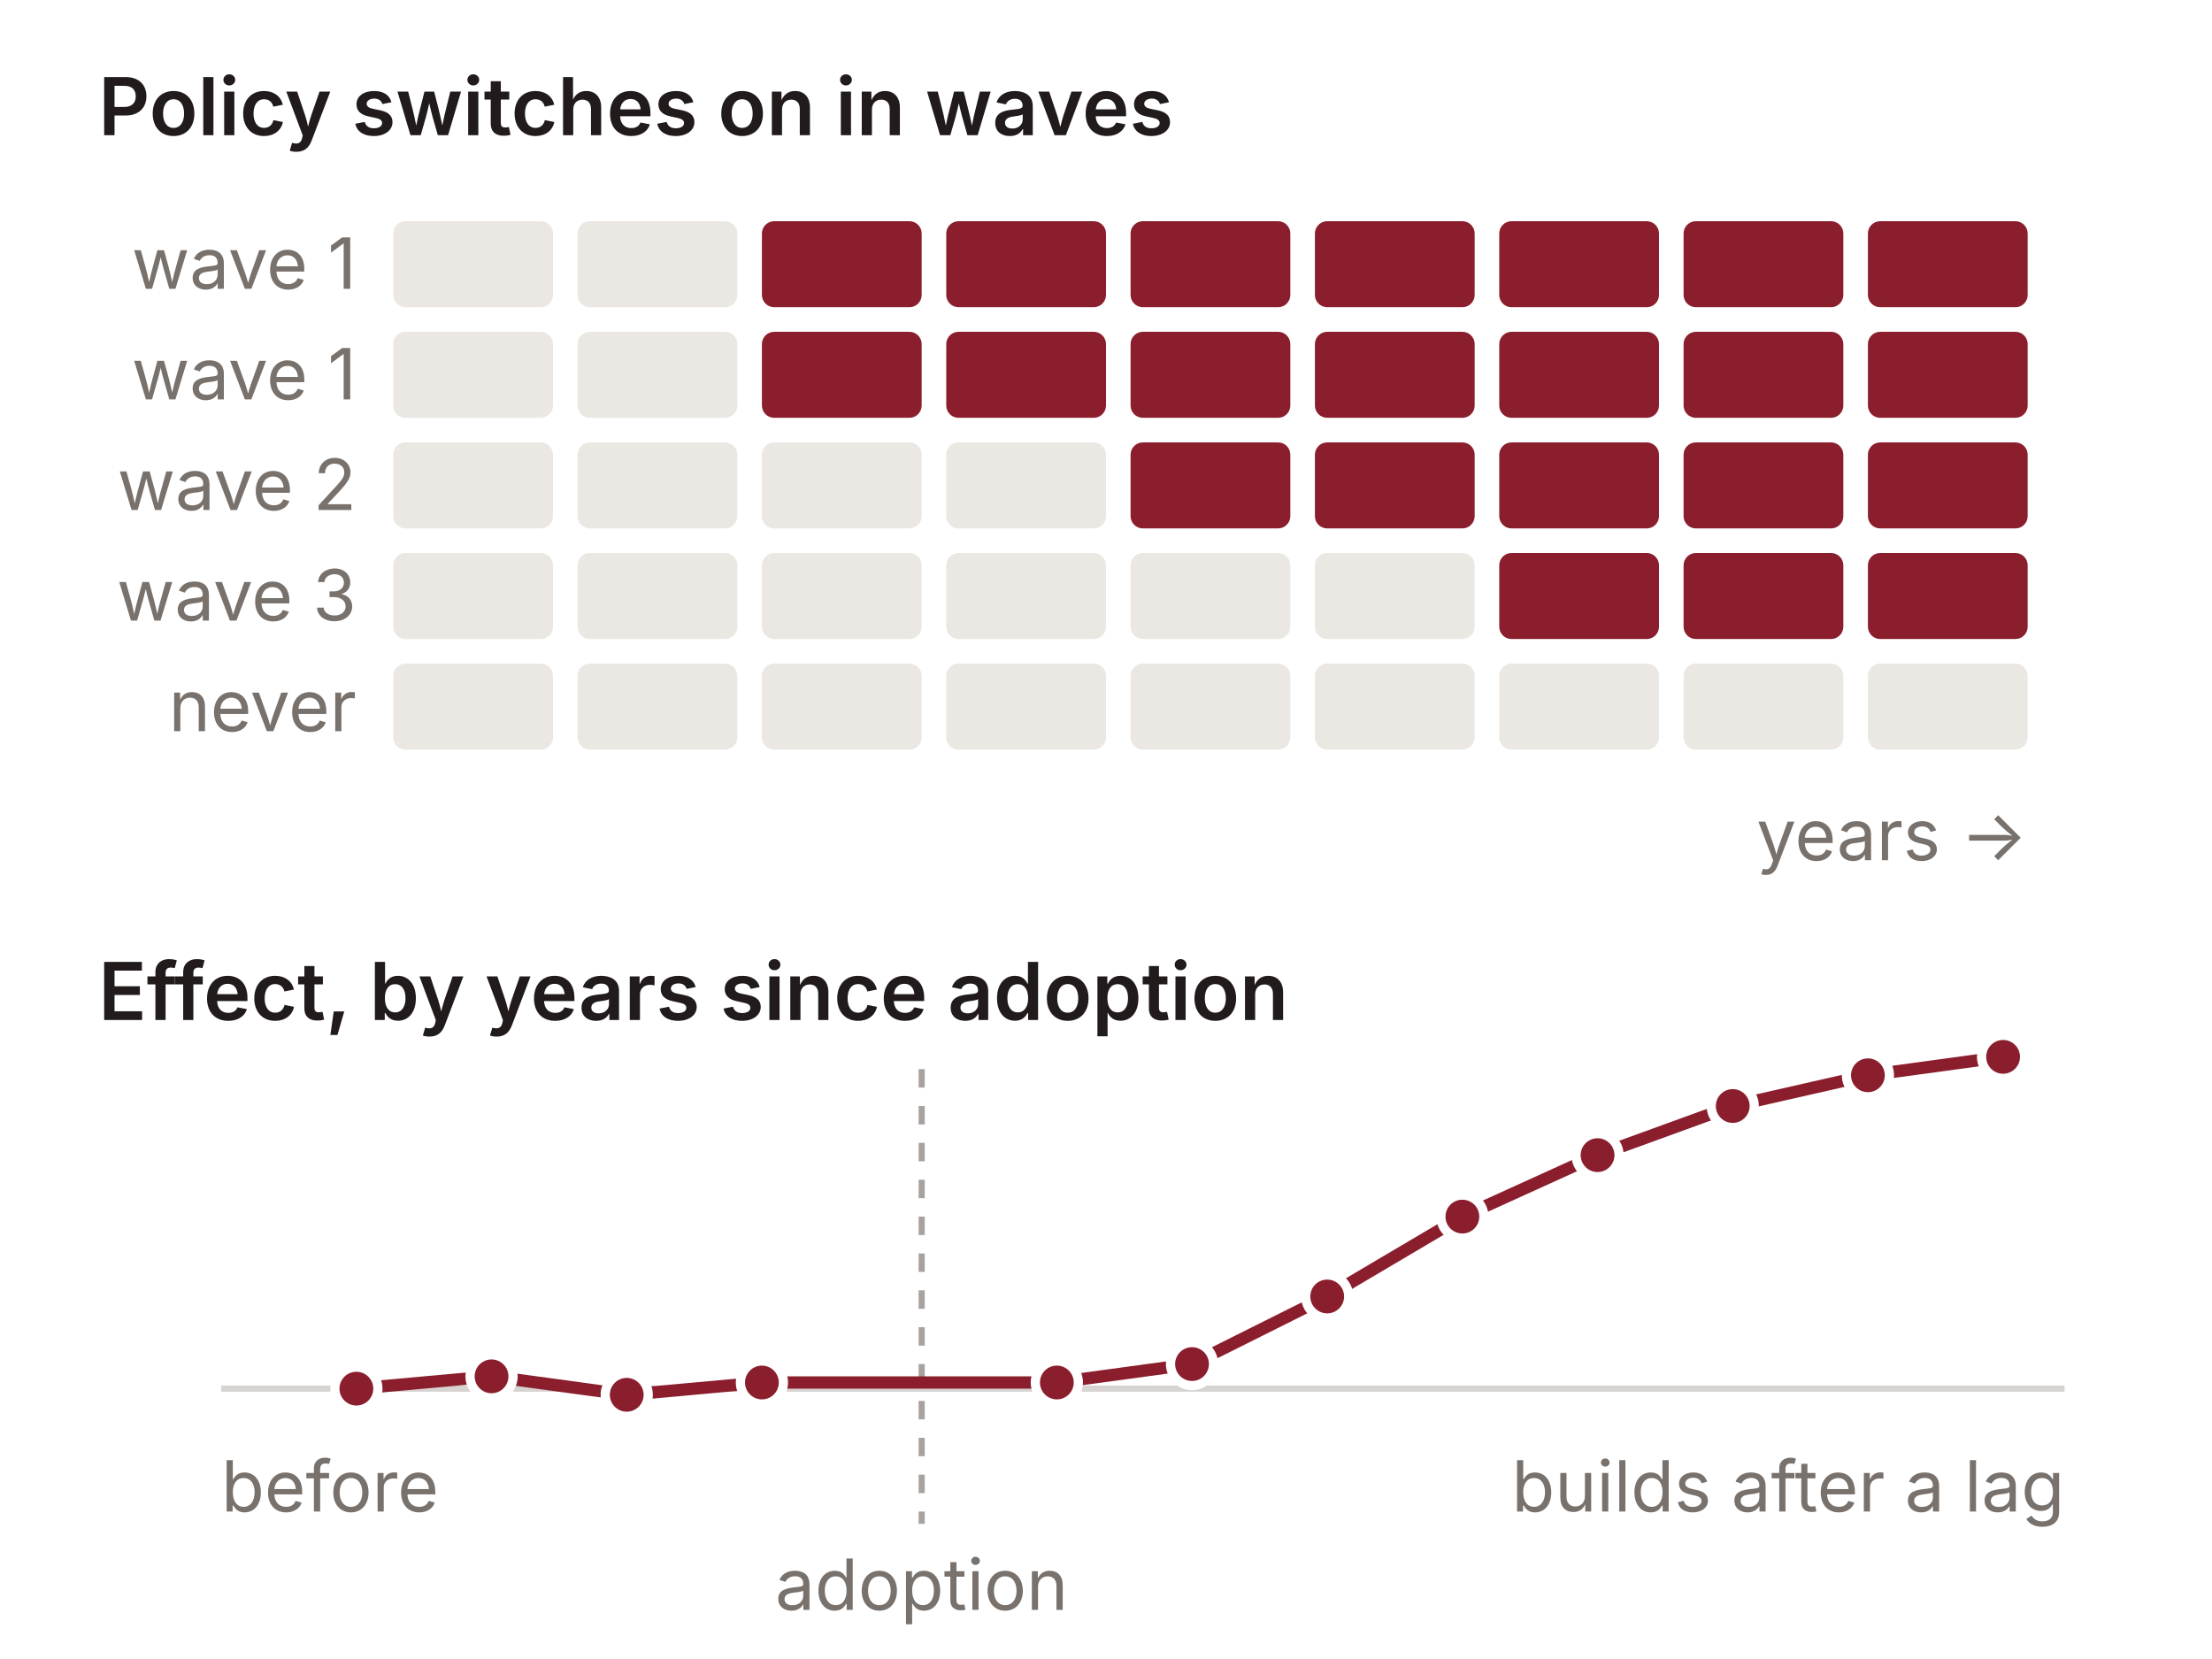
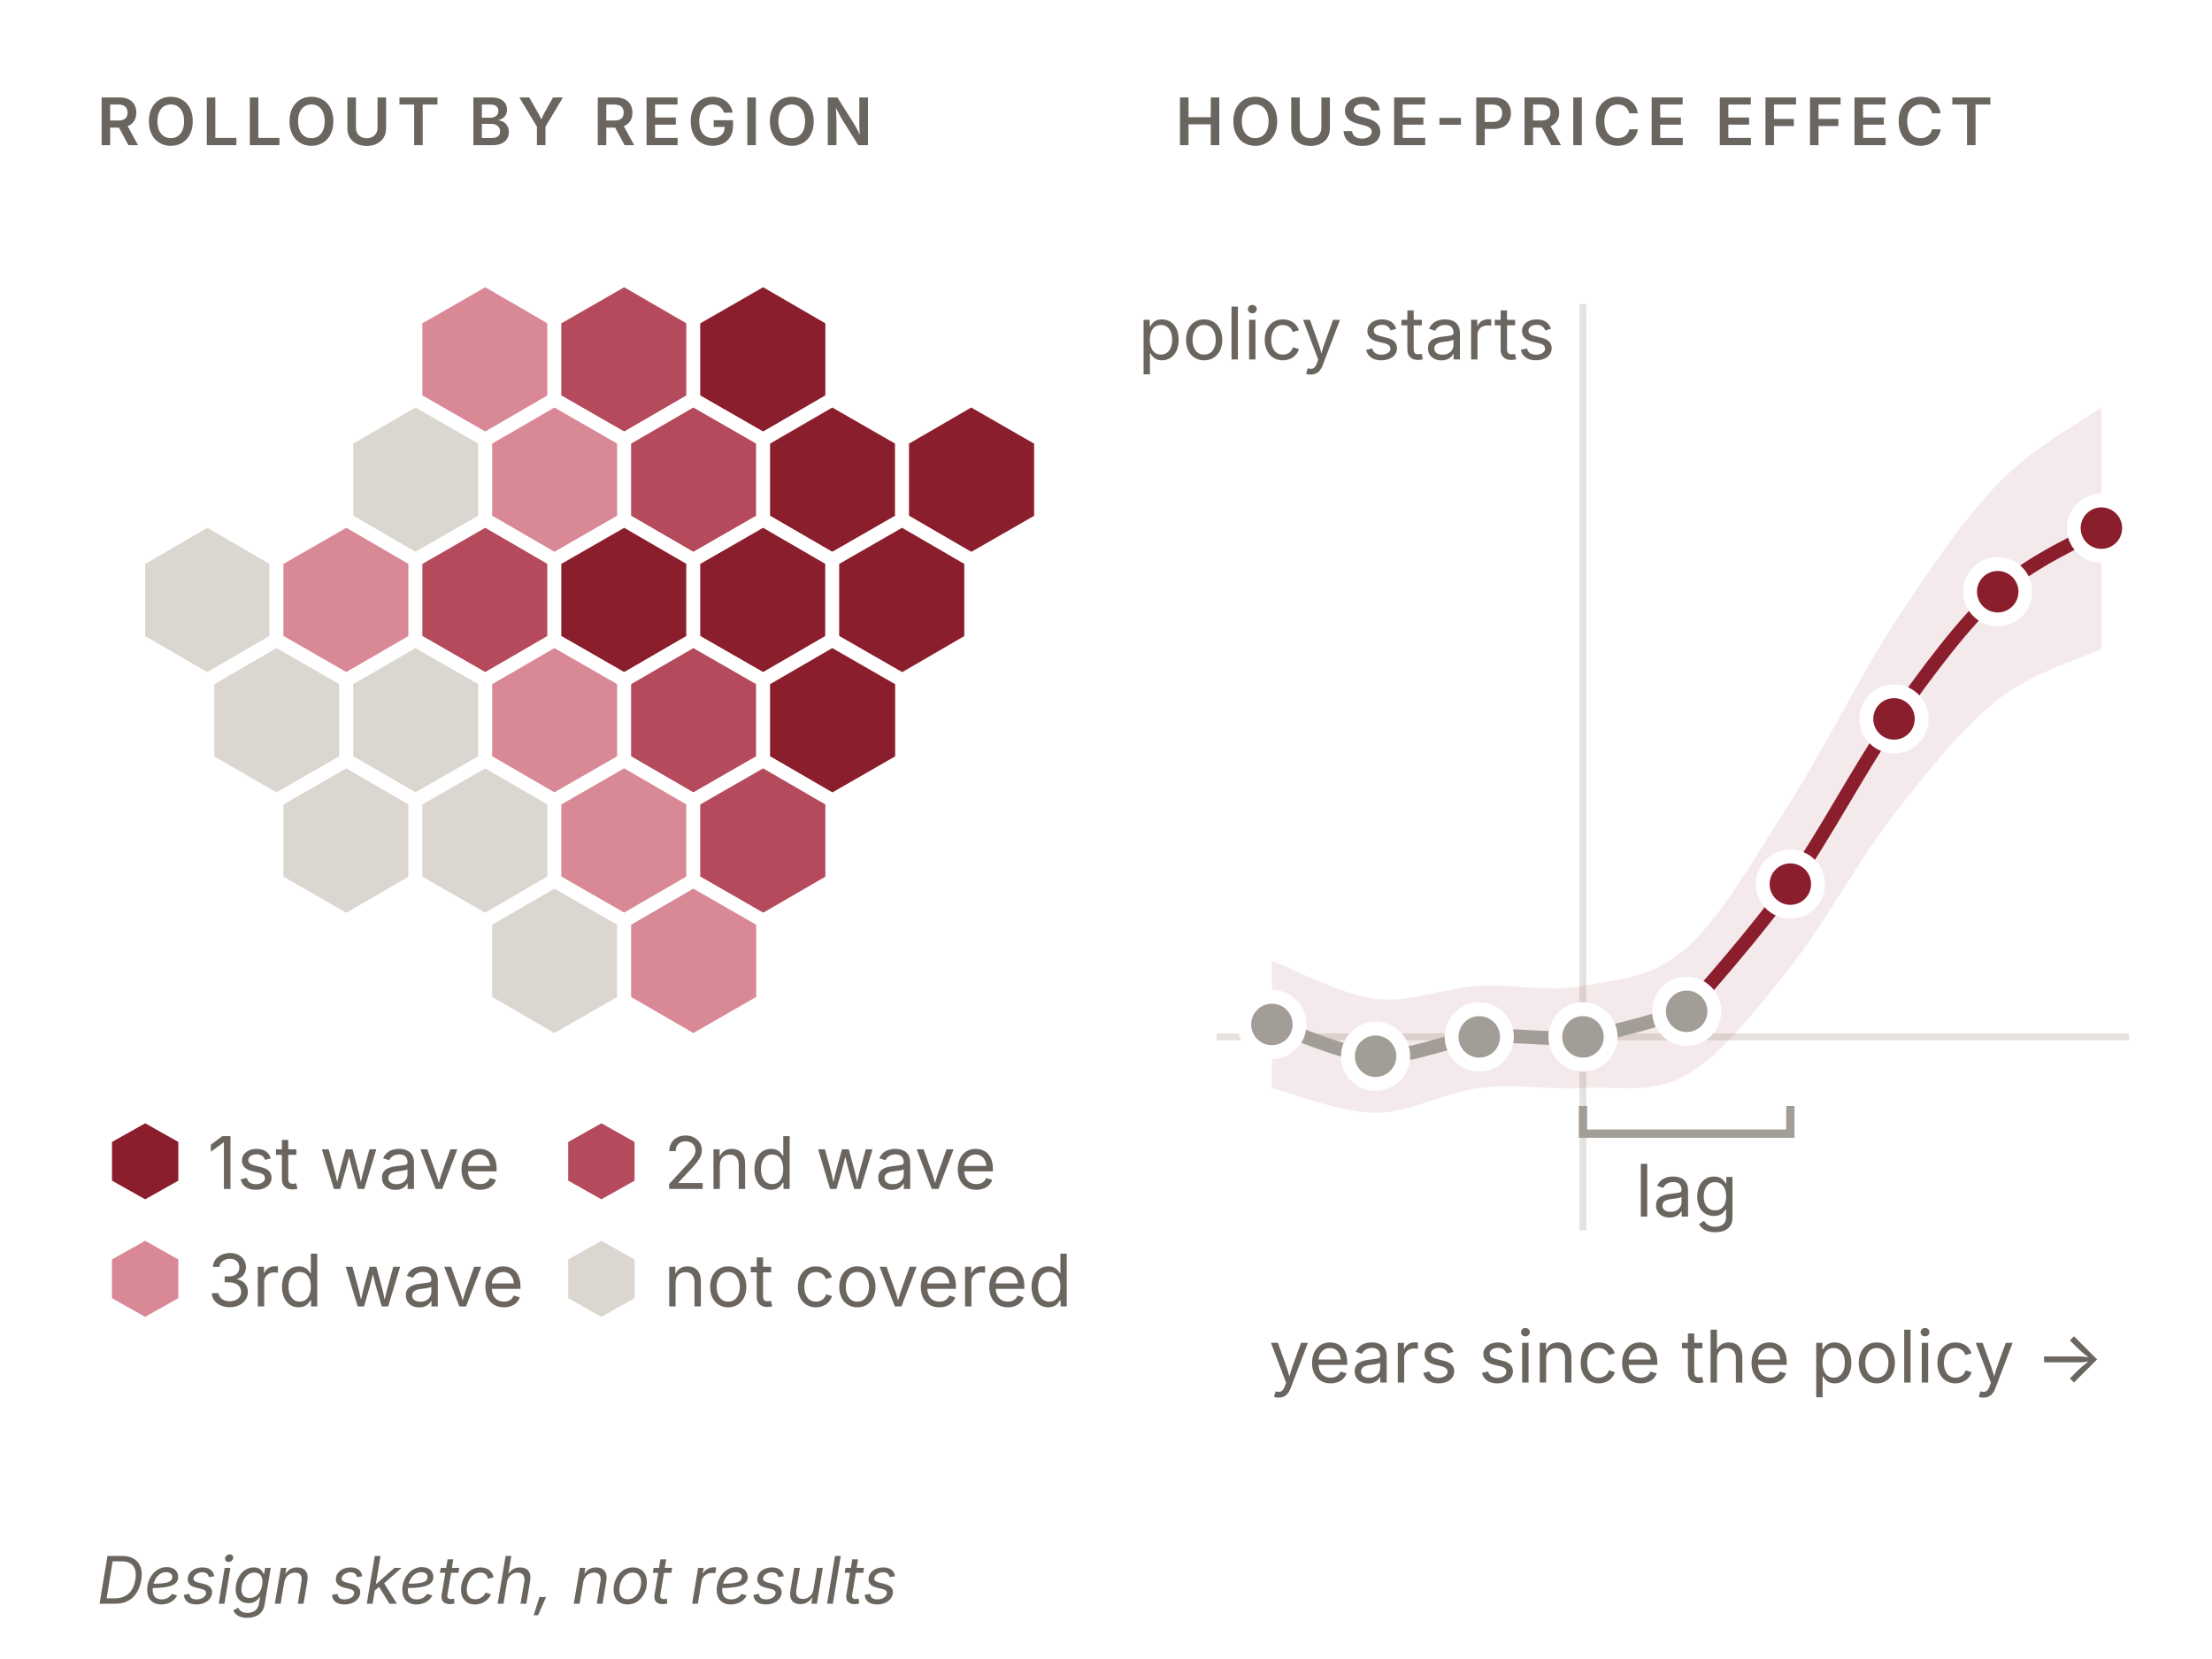
- <svg xmlns="http://www.w3.org/2000/svg" viewBox="0 0 360 270" role="img" aria-labelledby="t d">
+ <svg xmlns="http://www.w3.org/2000/svg" viewBox="0 0 320 240" role="img" aria-labelledby="t d">
  <style>
-     .h{font:600 13px Inter,Helvetica,Arial,sans-serif;fill:#211b1c}
-     .m{font:400 11.5px Inter,Helvetica,Arial,sans-serif;fill:#78716c}
-     .on{fill:#8b1e2d}.off{fill:#ebe7e3}
+     text{font-family:Inter,-apple-system,'Segoe UI',Helvetica,Arial,sans-serif}
+     .hd{font-size:9.5px;font-weight:600;letter-spacing:.09em;fill:#6b6560}
+     .lb{font-size:11.5px;font-weight:500;fill:#211b1c}
+     .sm{font-size:10.5px;fill:#57534e}
+     .mu{font-size:10.5px;fill:#6b6560}
+     .cs{font-size:10px;font-weight:500;fill:#57534e}
+     .ft{font-size:9.5px;font-style:italic;fill:#6b6560}
  </style>
-   <rect width="360" height="270" fill="#ffffff" />
-   <text class="h" x="16" y="22">Policy switches on in waves</text>
-   <g id="grid">
-     <text class="m" x="58" y="47" text-anchor="end">wave 1</text>
-     <text class="m" x="58" y="65" text-anchor="end">wave 1</text>
-     <text class="m" x="58" y="83" text-anchor="end">wave 2</text>
-     <text class="m" x="58" y="101" text-anchor="end">wave 3</text>
-     <text class="m" x="58" y="119" text-anchor="end">never</text>
-   </g>
-   <g id="cells">
-     <rect class="off" x="64" y="36" width="26" height="14" rx="2" />
-     <rect class="off" x="94" y="36" width="26" height="14" rx="2" />
-     <rect class="on" x="124" y="36" width="26" height="14" rx="2" />
-     <rect class="on" x="154" y="36" width="26" height="14" rx="2" />
-     <rect class="on" x="184" y="36" width="26" height="14" rx="2" />
-     <rect class="on" x="214" y="36" width="26" height="14" rx="2" />
-     <rect class="on" x="244" y="36" width="26" height="14" rx="2" />
-     <rect class="on" x="274" y="36" width="26" height="14" rx="2" />
-     <rect class="on" x="304" y="36" width="26" height="14" rx="2" />
-     <rect class="off" x="64" y="54" width="26" height="14" rx="2" />
-     <rect class="off" x="94" y="54" width="26" height="14" rx="2" />
-     <rect class="on" x="124" y="54" width="26" height="14" rx="2" />
-     <rect class="on" x="154" y="54" width="26" height="14" rx="2" />
-     <rect class="on" x="184" y="54" width="26" height="14" rx="2" />
-     <rect class="on" x="214" y="54" width="26" height="14" rx="2" />
-     <rect class="on" x="244" y="54" width="26" height="14" rx="2" />
-     <rect class="on" x="274" y="54" width="26" height="14" rx="2" />
-     <rect class="on" x="304" y="54" width="26" height="14" rx="2" />
-     <rect class="off" x="64" y="72" width="26" height="14" rx="2" />
-     <rect class="off" x="94" y="72" width="26" height="14" rx="2" />
-     <rect class="off" x="124" y="72" width="26" height="14" rx="2" />
-     <rect class="off" x="154" y="72" width="26" height="14" rx="2" />
-     <rect class="on" x="184" y="72" width="26" height="14" rx="2" />
-     <rect class="on" x="214" y="72" width="26" height="14" rx="2" />
-     <rect class="on" x="244" y="72" width="26" height="14" rx="2" />
-     <rect class="on" x="274" y="72" width="26" height="14" rx="2" />
-     <rect class="on" x="304" y="72" width="26" height="14" rx="2" />
-     <rect class="off" x="64" y="90" width="26" height="14" rx="2" />
-     <rect class="off" x="94" y="90" width="26" height="14" rx="2" />
-     <rect class="off" x="124" y="90" width="26" height="14" rx="2" />
-     <rect class="off" x="154" y="90" width="26" height="14" rx="2" />
-     <rect class="off" x="184" y="90" width="26" height="14" rx="2" />
-     <rect class="off" x="214" y="90" width="26" height="14" rx="2" />
-     <rect class="on" x="244" y="90" width="26" height="14" rx="2" />
-     <rect class="on" x="274" y="90" width="26" height="14" rx="2" />
-     <rect class="on" x="304" y="90" width="26" height="14" rx="2" />
-     <rect class="off" x="64" y="108" width="26" height="14" rx="2" />
-     <rect class="off" x="94" y="108" width="26" height="14" rx="2" />
-     <rect class="off" x="124" y="108" width="26" height="14" rx="2" />
-     <rect class="off" x="154" y="108" width="26" height="14" rx="2" />
-     <rect class="off" x="184" y="108" width="26" height="14" rx="2" />
-     <rect class="off" x="214" y="108" width="26" height="14" rx="2" />
-     <rect class="off" x="244" y="108" width="26" height="14" rx="2" />
-     <rect class="off" x="274" y="108" width="26" height="14" rx="2" />
-     <rect class="off" x="304" y="108" width="26" height="14" rx="2" />
-   </g>
-   <text class="m" x="330" y="140" text-anchor="end">years →</text>
-   <line x1="36" y1="226" x2="336" y2="226" stroke="#d6d3d1" stroke-width="1" />
-   <line x1="150" y1="174" x2="150" y2="248" stroke="#a8a29e" stroke-width="1" stroke-dasharray="3 3" />
-   <text class="h" x="16" y="166">Effect, by years since adoption</text>
-   <polyline fill="none" stroke="#8b1e2d" stroke-width="2" stroke-linejoin="round" stroke-linecap="round" points="58,226 80,224 102,227 124,225 172,225 194,222 216,211 238,198 260,188 282,180 304,175 326,172" />
-   <g fill="#8b1e2d" stroke="#ffffff" stroke-width="1.5">
-     <circle cx="58" cy="226" r="3.5" />
-     <circle cx="80" cy="224" r="3.5" />
-     <circle cx="102" cy="227" r="3.5" />
-     <circle cx="124" cy="225" r="3.5" />
-     <circle cx="172" cy="225" r="3.5" />
-     <circle cx="194" cy="222" r="3.5" />
-     <circle cx="216" cy="211" r="3.5" />
-     <circle cx="238" cy="198" r="3.5" />
-     <circle cx="260" cy="188" r="3.5" />
-     <circle cx="282" cy="180" r="3.5" />
-     <circle cx="304" cy="175" r="3.5" />
-     <circle cx="326" cy="172" r="3.5" />
-   </g>
-   <text class="m" x="150" y="262" text-anchor="middle">adoption</text>
-   <text class="m" x="336" y="246" text-anchor="end">builds after a lag</text>
-   <text class="m" x="36" y="246">before</text>
+   <defs>
+     <marker id="ah" viewBox="0 0 10 10" refX="8.5" refY="5" markerWidth="6" markerHeight="6" orient="auto-start-reverse">
+       <path d="M1,1 L9,5 L1,9" fill="none" stroke="#a39d97" stroke-width="1.6" stroke-linecap="round" stroke-linejoin="round" />
+     </marker>
+   </defs>
+   <rect width="320" height="240" fill="#ffffff" />
+   <text class="hd" x="14" y="21">ROLLOUT BY REGION</text>
+   <text class="hd" x="170" y="21">HOUSE-PRICE EFFECT</text>
+   <polygon points="80.2,46.2 80.2,57.8 70.2,63.6 60.1,57.8 60.1,46.2 70.2,40.4" fill="#d98896" stroke="#ffffff" stroke-width="2" stroke-linejoin="round" />
+   <polygon points="100.3,46.2 100.3,57.8 90.3,63.6 80.2,57.8 80.2,46.2 90.3,40.4" fill="#b54a5c" stroke="#ffffff" stroke-width="2" stroke-linejoin="round" />
+   <polygon points="120.4,46.2 120.4,57.8 110.4,63.6 100.3,57.8 100.3,46.2 110.4,40.4" fill="#8b1e2d" stroke="#ffffff" stroke-width="2" stroke-linejoin="round" />
+   <polygon points="70.2,63.6 70.2,75.2 60.1,81 50.1,75.2 50.1,63.6 60.1,57.8" fill="#dcd6d0" stroke="#ffffff" stroke-width="2" stroke-linejoin="round" />
+   <polygon points="90.3,63.6 90.3,75.2 80.2,81 70.2,75.2 70.2,63.6 80.2,57.8" fill="#d98896" stroke="#ffffff" stroke-width="2" stroke-linejoin="round" />
+   <polygon points="110.4,63.6 110.4,75.2 100.3,81 90.3,75.2 90.3,63.6 100.3,57.8" fill="#b54a5c" stroke="#ffffff" stroke-width="2" stroke-linejoin="round" />
+   <polygon points="130.5,63.6 130.5,75.2 120.4,81 110.4,75.2 110.4,63.6 120.4,57.8" fill="#8b1e2d" stroke="#ffffff" stroke-width="2" stroke-linejoin="round" />
+   <polygon points="150.6,63.6 150.6,75.2 140.5,81 130.5,75.2 130.5,63.6 140.5,57.8" fill="#8b1e2d" stroke="#ffffff" stroke-width="2" stroke-linejoin="round" />
+   <polygon points="40,81 40,92.6 30,98.4 20,92.6 20,81 30,75.2" fill="#dcd6d0" stroke="#ffffff" stroke-width="2" stroke-linejoin="round" />
+   <polygon points="60.1,81 60.1,92.6 50.1,98.4 40,92.6 40,81 50.1,75.2" fill="#d98896" stroke="#ffffff" stroke-width="2" stroke-linejoin="round" />
+   <polygon points="80.2,81 80.2,92.6 70.2,98.4 60.1,92.6 60.1,81 70.2,75.2" fill="#b54a5c" stroke="#ffffff" stroke-width="2" stroke-linejoin="round" />
+   <polygon points="100.3,81 100.3,92.6 90.3,98.4 80.2,92.6 80.2,81 90.3,75.2" fill="#8b1e2d" stroke="#ffffff" stroke-width="2" stroke-linejoin="round" />
+   <polygon points="120.4,81 120.4,92.6 110.4,98.4 100.3,92.6 100.3,81 110.4,75.2" fill="#8b1e2d" stroke="#ffffff" stroke-width="2" stroke-linejoin="round" />
+   <polygon points="140.5,81 140.5,92.6 130.5,98.4 120.4,92.6 120.4,81 130.5,75.2" fill="#8b1e2d" stroke="#ffffff" stroke-width="2" stroke-linejoin="round" />
+   <polygon points="50.1,98.4 50.1,110 40,115.8 30,110 30,98.4 40,92.6" fill="#dcd6d0" stroke="#ffffff" stroke-width="2" stroke-linejoin="round" />
+   <polygon points="70.2,98.4 70.2,110 60.1,115.8 50.1,110 50.1,98.4 60.1,92.6" fill="#dcd6d0" stroke="#ffffff" stroke-width="2" stroke-linejoin="round" />
+   <polygon points="90.3,98.4 90.3,110 80.2,115.8 70.2,110 70.2,98.4 80.2,92.6" fill="#d98896" stroke="#ffffff" stroke-width="2" stroke-linejoin="round" />
+   <polygon points="110.4,98.4 110.4,110 100.3,115.8 90.3,110 90.3,98.4 100.3,92.6" fill="#b54a5c" stroke="#ffffff" stroke-width="2" stroke-linejoin="round" />
+   <polygon points="130.5,98.4 130.5,110 120.4,115.8 110.4,110 110.4,98.4 120.4,92.6" fill="#8b1e2d" stroke="#ffffff" stroke-width="2" stroke-linejoin="round" />
+   <polygon points="60.1,115.8 60.1,127.4 50.1,133.2 40,127.4 40,115.8 50.1,110" fill="#dcd6d0" stroke="#ffffff" stroke-width="2" stroke-linejoin="round" />
+   <polygon points="80.2,115.8 80.2,127.4 70.2,133.2 60.1,127.4 60.1,115.8 70.2,110" fill="#dcd6d0" stroke="#ffffff" stroke-width="2" stroke-linejoin="round" />
+   <polygon points="100.3,115.8 100.3,127.4 90.3,133.2 80.2,127.4 80.2,115.8 90.3,110" fill="#d98896" stroke="#ffffff" stroke-width="2" stroke-linejoin="round" />
+   <polygon points="120.4,115.8 120.4,127.4 110.4,133.2 100.3,127.4 100.3,115.8 110.4,110" fill="#b54a5c" stroke="#ffffff" stroke-width="2" stroke-linejoin="round" />
+   <polygon points="90.3,133.2 90.3,144.8 80.2,150.6 70.2,144.8 70.2,133.2 80.2,127.4" fill="#dcd6d0" stroke="#ffffff" stroke-width="2" stroke-linejoin="round" />
+   <polygon points="110.4,133.2 110.4,144.8 100.3,150.6 90.3,144.8 90.3,133.2 100.3,127.4" fill="#d98896" stroke="#ffffff" stroke-width="2" stroke-linejoin="round" />
+   <polygon points="25.8,165.2 25.8,170.8 21,173.5 16.2,170.8 16.2,165.2 21,162.5" fill="#8b1e2d" />
+   <text class="mu" x="30" y="172">1st wave</text>
+   <polygon points="91.8,165.2 91.8,170.8 87,173.5 82.2,170.8 82.2,165.2 87,162.5" fill="#b54a5c" />
+   <text class="mu" x="96" y="172">2nd wave</text>
+   <polygon points="25.8,182.2 25.8,187.8 21,190.5 16.2,187.8 16.2,182.2 21,179.5" fill="#d98896" />
+   <text class="mu" x="30" y="189">3rd wave</text>
+   <polygon points="91.8,182.2 91.8,187.8 87,190.5 82.2,187.8 82.2,182.2 87,179.5" fill="#dcd6d0" />
+   <text class="mu" x="96" y="189">not covered</text>
+   <line x1="176" y1="150" x2="308" y2="150" stroke="#e7e2dd" stroke-width="1" />
+   <line x1="229" y1="44" x2="229" y2="178" stroke="#e7e2dd" stroke-width="1" />
+   <text class="mu" x="225" y="52" text-anchor="end">policy starts</text>
+   <path d="M184,139 C186.5,139.9 194,143.9 199,144.5 C204,145.1 209,142.9 214,142.6 C219,142.3 224,143.6 229,142.6 C234,141.7 239,141.6 244,137.1 C249,132.7 254,123.8 259,116 C264,108.1 269,97.9 274,90.2 C279,82.5 284,75.2 289,70 C294,64.7 301.5,60.8 304,58.9 L304,93.9 C301.5,95.1 294,97.3 289,101.2 C284,105.2 279,111.4 274,117.8 C269,124.2 264,133.6 259,139.9 C254,146.2 249,152.6 244,155.5 C239,158.4 234,157.1 229,157.4 C224,157.7 219,156.7 214,157.4 C209,158 204,161 199,161 C194,161 186.5,158 184,157.4 Z" fill="#8b1e2d" fill-opacity="0.09" />
+   <path d="M184,148.2 C186.5,148.9 194,152.5 199,152.8 C204,153.1 209,150.5 214,150 C219,149.5 224,150.6 229,150 C234,149.4 241.5,146.9 244,146.3" fill="none" stroke="#a39d97" stroke-width="2" stroke-linecap="round" />
+   <path d="M244,146.3 C246.5,143.3 254,135 259,127.9 C264,120.9 269,111.1 274,104 C279,96.9 284,90.2 289,85.6 C294,81 301.5,77.9 304,76.4" fill="none" stroke="#8b1e2d" stroke-width="2" stroke-linecap="round" />
+   <circle cx="184" cy="148.2" r="4" fill="#a39d97" stroke="#ffffff" stroke-width="2" />
+   <circle cx="199" cy="152.8" r="4" fill="#a39d97" stroke="#ffffff" stroke-width="2" />
+   <circle cx="214" cy="150" r="4" fill="#a39d97" stroke="#ffffff" stroke-width="2" />
+   <circle cx="229" cy="150" r="4" fill="#a39d97" stroke="#ffffff" stroke-width="2" />
+   <circle cx="244" cy="146.3" r="4" fill="#a39d97" stroke="#ffffff" stroke-width="2" />
+   <circle cx="259" cy="127.9" r="4" fill="#8b1e2d" stroke="#ffffff" stroke-width="2" />
+   <circle cx="274" cy="104" r="4" fill="#8b1e2d" stroke="#ffffff" stroke-width="2" />
+   <circle cx="289" cy="85.6" r="4" fill="#8b1e2d" stroke="#ffffff" stroke-width="2" />
+   <circle cx="304" cy="76.4" r="4" fill="#8b1e2d" stroke="#ffffff" stroke-width="2" />
+   <path d="M229,160 V164 H259 V160" fill="none" stroke="#a39d97" stroke-width="1.2" />
+   <text class="mu" x="244" y="176" text-anchor="middle">lag</text>
+   <text class="mu" x="244" y="200" text-anchor="middle">years since the policy →</text>
+   <text class="ft" x="14" y="232">Design sketch, not results</text>
</svg>
